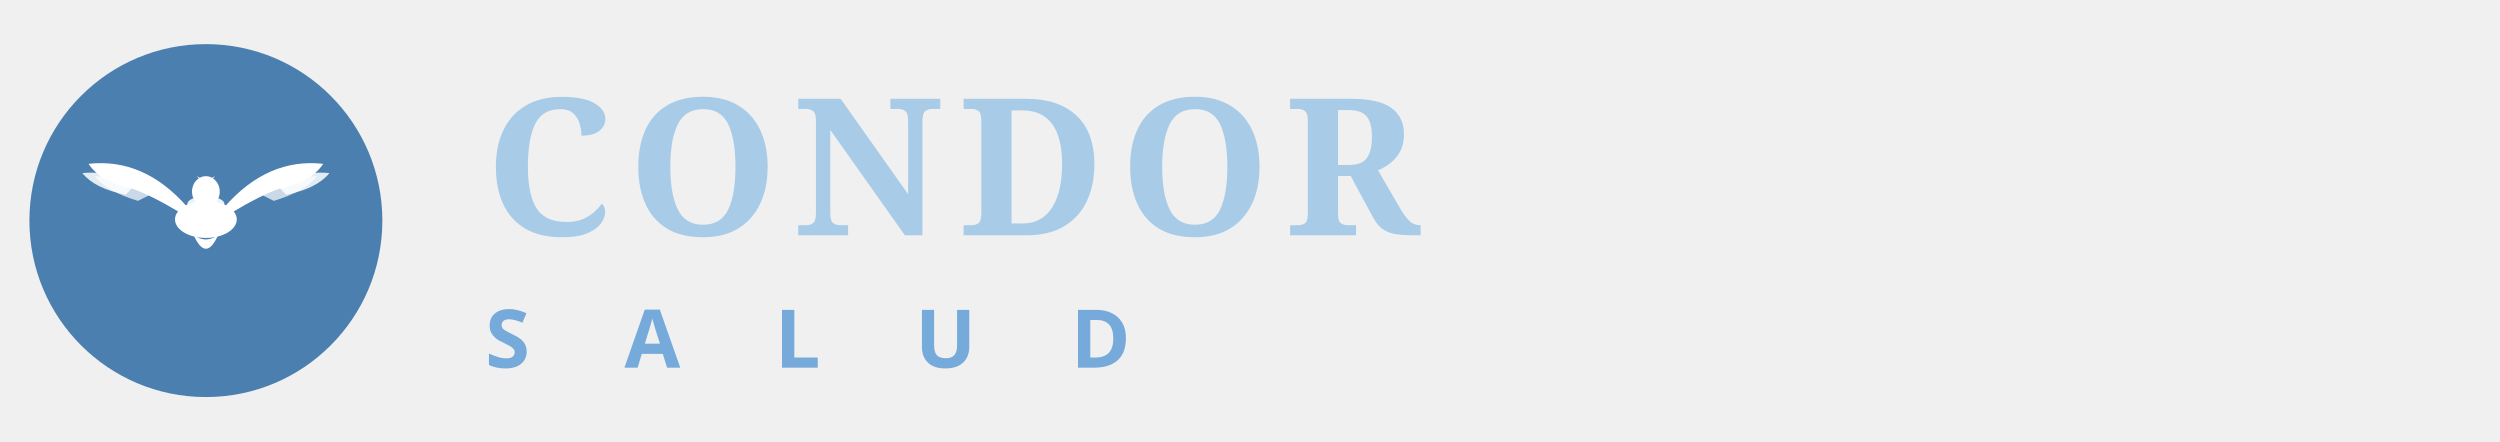
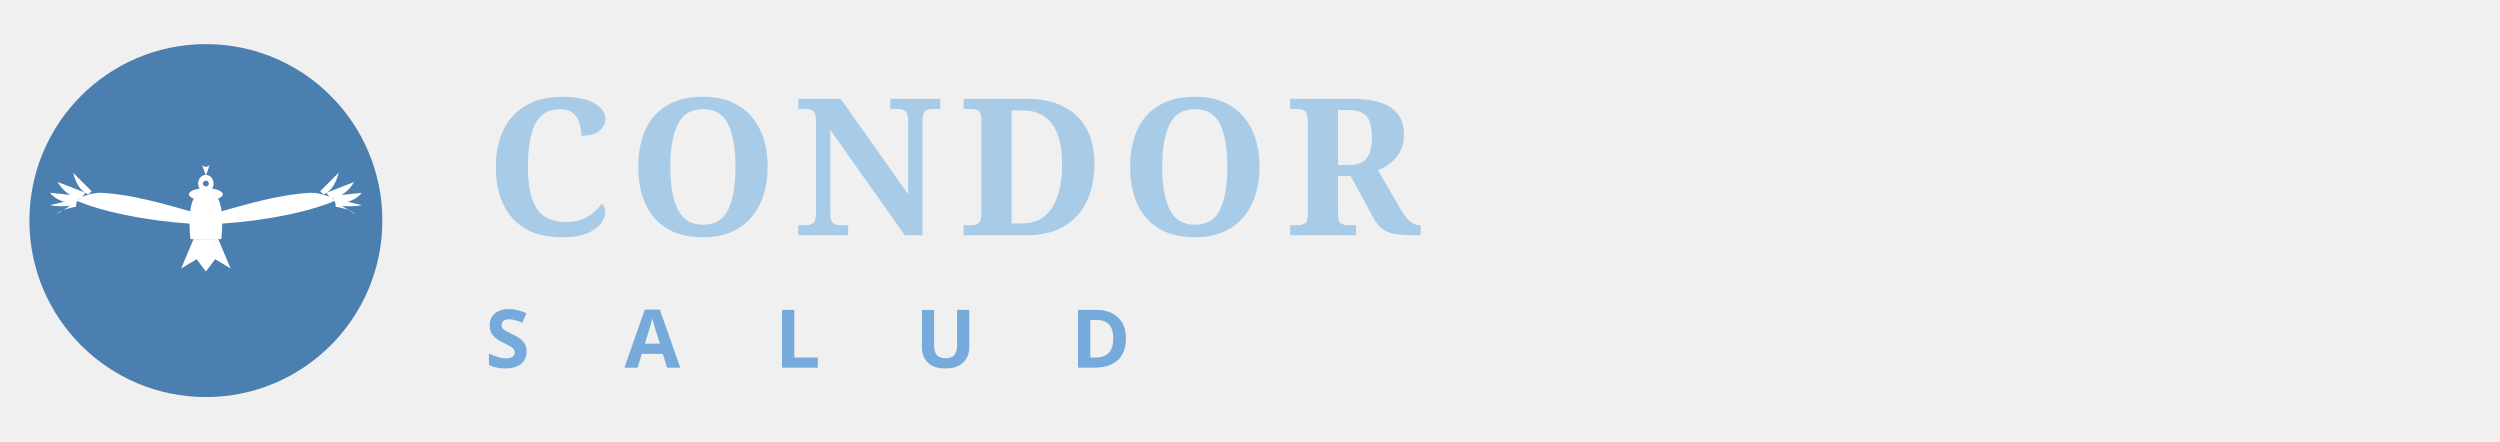
<svg xmlns="http://www.w3.org/2000/svg" viewBox="0 0 340 60" width="340" height="60">
  <circle cx="28" cy="30" r="24" fill="#4A7FAF" />
-   <g transform="translate(28,29) scale(0.42)" fill="#FFFFFF">
-     <ellipse cx="0" cy="2" rx="10" ry="6" />
-     <path d="M-6,-2 Q-20,-18 -38,-16 Q-34,-10 -24,-8 Q-18,-6 -8,0 Z" />
-     <path d="M6,-2 Q20,-18 38,-16 Q34,-10 24,-8 Q18,-6 8,0 Z" />
-     <path d="M-24,-8 Q-30,-14 -40,-13 Q-36,-8 -26,-6 Z" opacity="0.85" />
-     <path d="M-18,-6 Q-26,-12 -36,-12 Q-32,-7 -22,-4 Z" opacity="0.7" />
-     <path d="M24,-8 Q30,-14 40,-13 Q36,-8 26,-6 Z" opacity="0.85" />
-     <path d="M18,-6 Q26,-12 36,-12 Q32,-7 22,-4 Z" opacity="0.7" />
-     <ellipse cx="0" cy="-7" rx="4.5" ry="5" />
-     <path d="M0,-9 L3,-12 L0,-10.5 L-3,-12 Z" />
-     <ellipse cx="0" cy="-3" rx="6" ry="2.5" opacity="0.9" />
-     <path d="M-4,7 Q0,16 4,7 Q0,10 -4,7 Z" />
+   <g transform="translate(28,30) scale(0.42)" fill="#FFFFFF">
+     <path d="M-5,6 C-5.5,1 -5.5,-4 -4,-7 C-2,-9 2,-9 4,-7 C5.5,-4 5.5,1 5,6 Z" />
+     <ellipse cx="0" cy="-12" rx="2.5" ry="2.8" />
+     <path d="M0,-14.5 L1.2,-18 C0.3,-17.2 -0.3,-17.2 -1.2,-18 Z" />
+     <ellipse cx="0" cy="-8.5" rx="5.5" ry="2" />
+     <path d="M-5,-3 C-14,-5.5 -24,-8.5 -34,-9 C-37,-9 -40,-8 -42,-6.5 C-34,-3 -20,0 -5,1 Z" />
+     <path d="M-37,-9.5 L-43,-15.5 C-42,-11.5 -40,-9 -38,-8.5 Z" />
+     <path d="M-39,-9 L-48,-12.5 C-46,-9 -43,-7.5 -40.5,-7 Z" />
+     <path d="M-41,-8 L-50.5,-9 C-48.5,-6.5 -45,-5.5 -42,-5.5 Z" />
+     <path d="M-42,-7 L-50.5,-5 C-48,-4.5 -45,-4.5 -42.5,-5 Z" />
+     <path d="M-42,-6 L-48.5,-2 C-47,-3.5 -44.5,-4 -42,-4.5 Z" />
+     <path d="M-8,-2 C-14,-4 -24,-6 -30,-5.5 C-24,-3 -16,-1 -8,-0.5 Z" opacity="0.8" />
+     <path d="M5,-3 C14,-5.5 24,-8.5 34,-9 C37,-9 40,-8 42,-6.5 C34,-3 20,0 5,1 Z" />
+     <path d="M37,-9.5 L43,-15.5 C42,-11.5 40,-9 38,-8.5 Z" />
+     <path d="M39,-9 L48,-12.5 C46,-9 43,-7.5 40.5,-7 Z" />
+     <path d="M41,-8 L50.5,-9 C48.5,-6.5 45,-5.5 42,-5.5 Z" />
+     <path d="M42,-7 L50.5,-5 C48,-4.5 45,-4.5 42.5,-5 Z" />
+     <path d="M42,-6 L48.5,-2 C47,-3.5 44.5,-4 42,-4.5 Z" />
+     <path d="M8,-2 C14,-4 24,-6 30,-5.5 C24,-3 16,-1 8,-0.5 Z" opacity="0.8" />
+     <path d="M-4,6 L-8,15.5 L-3,12.5 L0,16.5 L3,12.5 L8,15.5 L4,6 Z" />
  </g>
+   <circle cx="28" cy="24.96" r="0.4" fill="#4A7FAF" />
  <text x="66" y="32" font-family="Georgia, serif" font-weight="700" font-size="26" fill="#A8CCE8" letter-spacing="2">CONDOR</text>
  <text x="66" y="50" font-family="system-ui, sans-serif" font-weight="700" font-size="11" fill="#75AADB" letter-spacing="5">S A L U D</text>
</svg>
